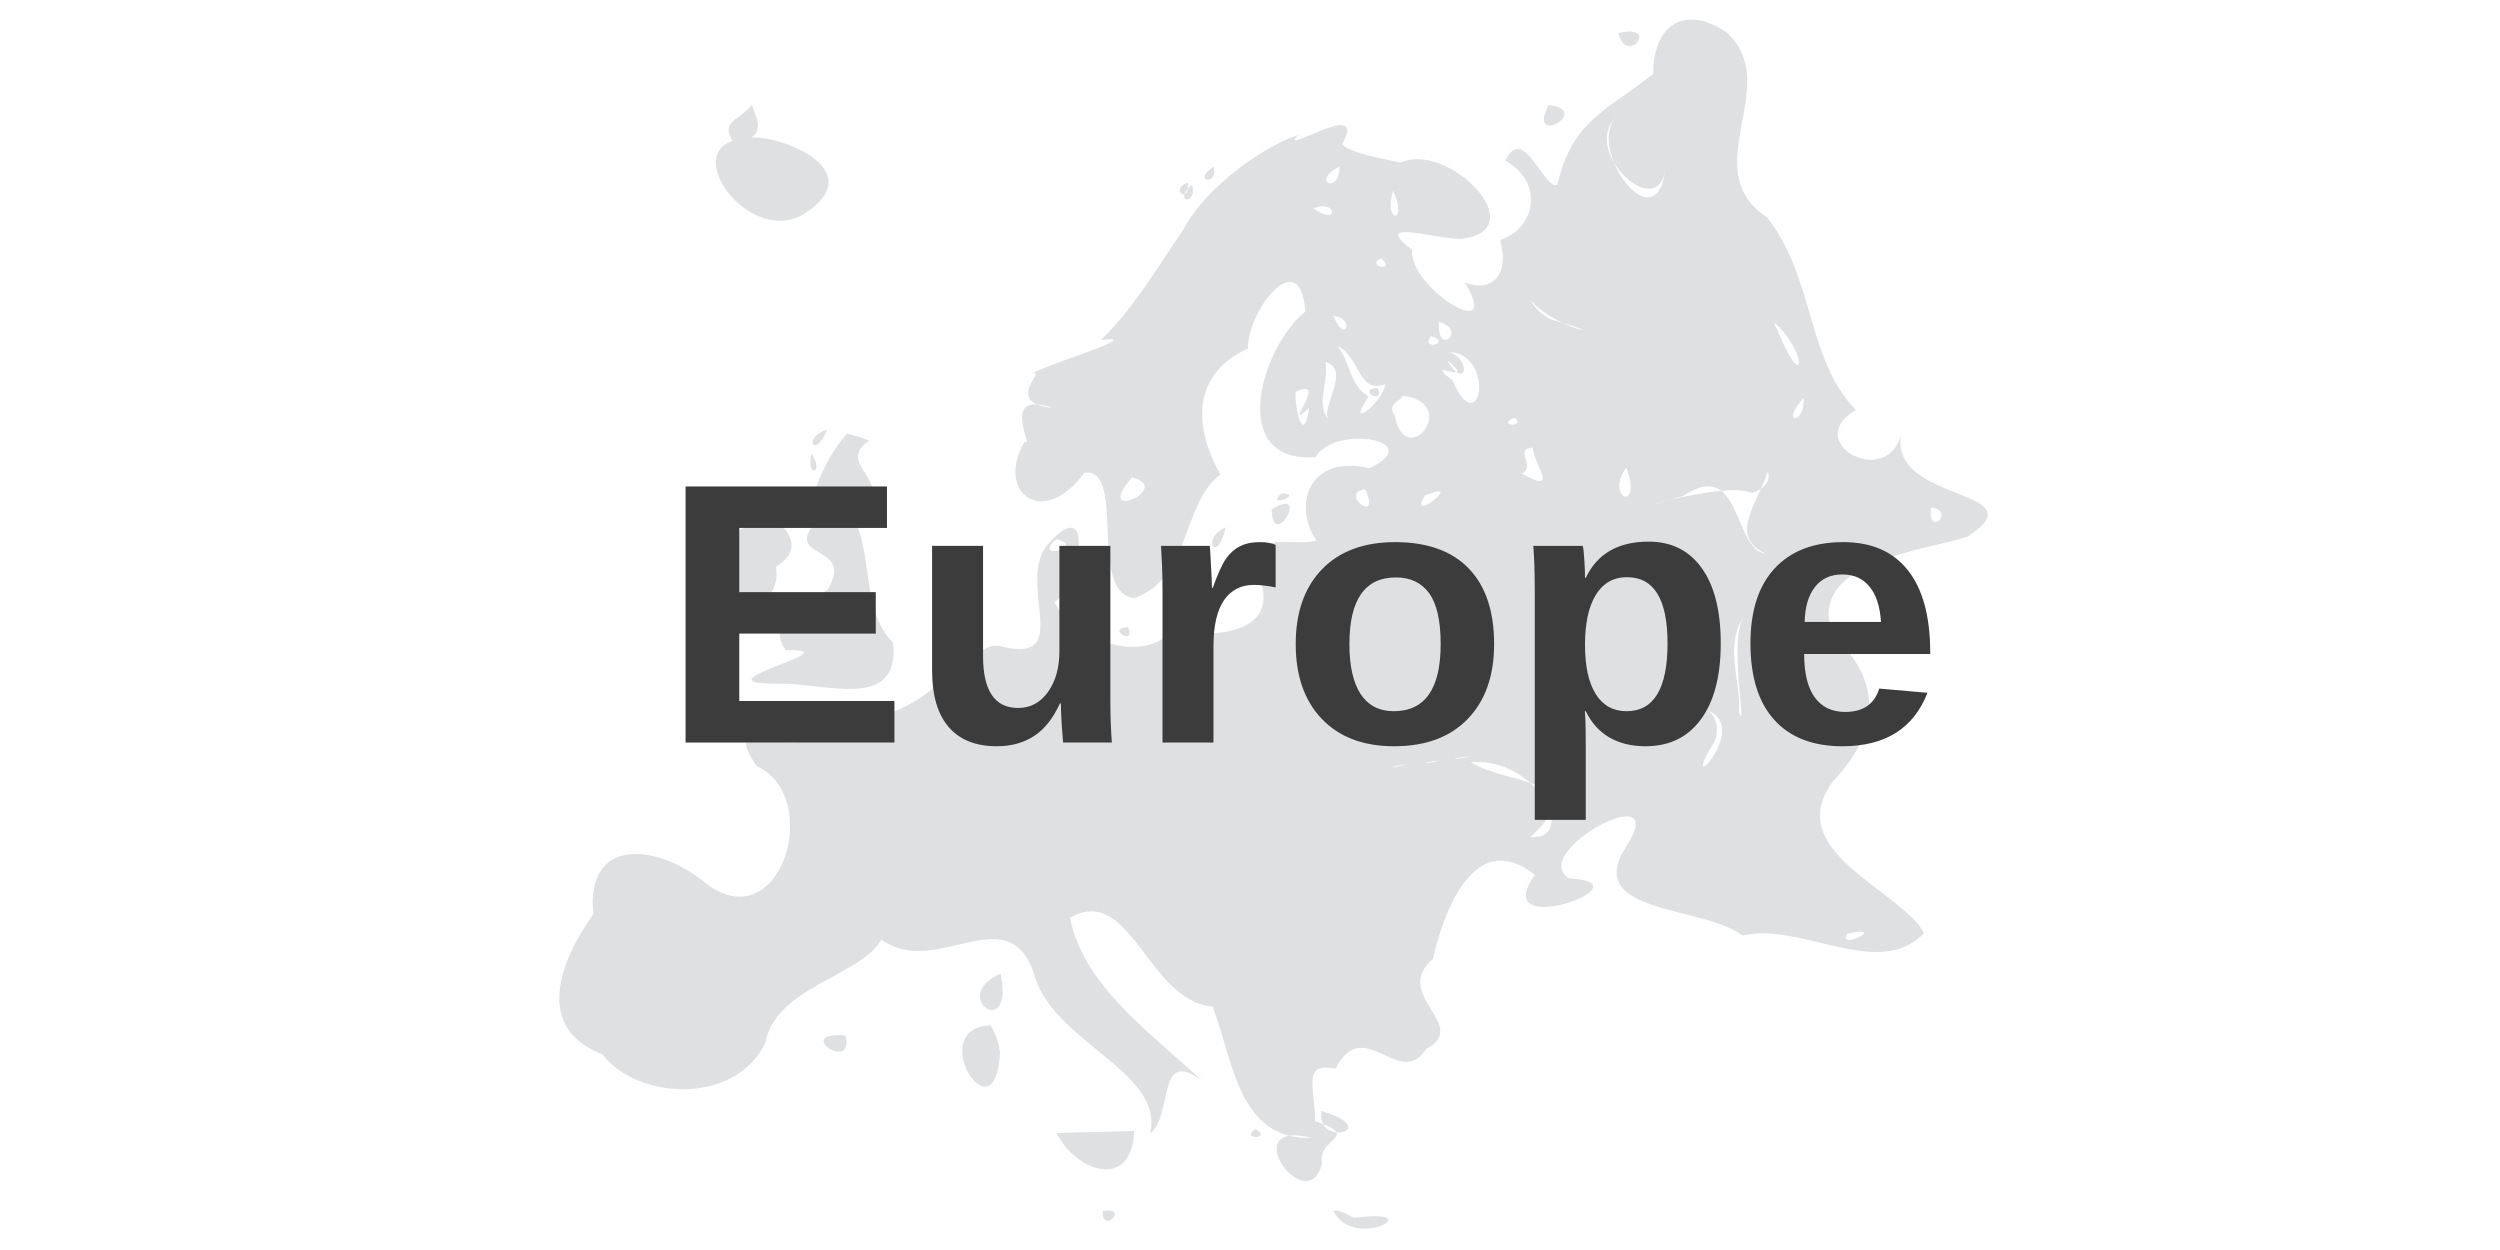
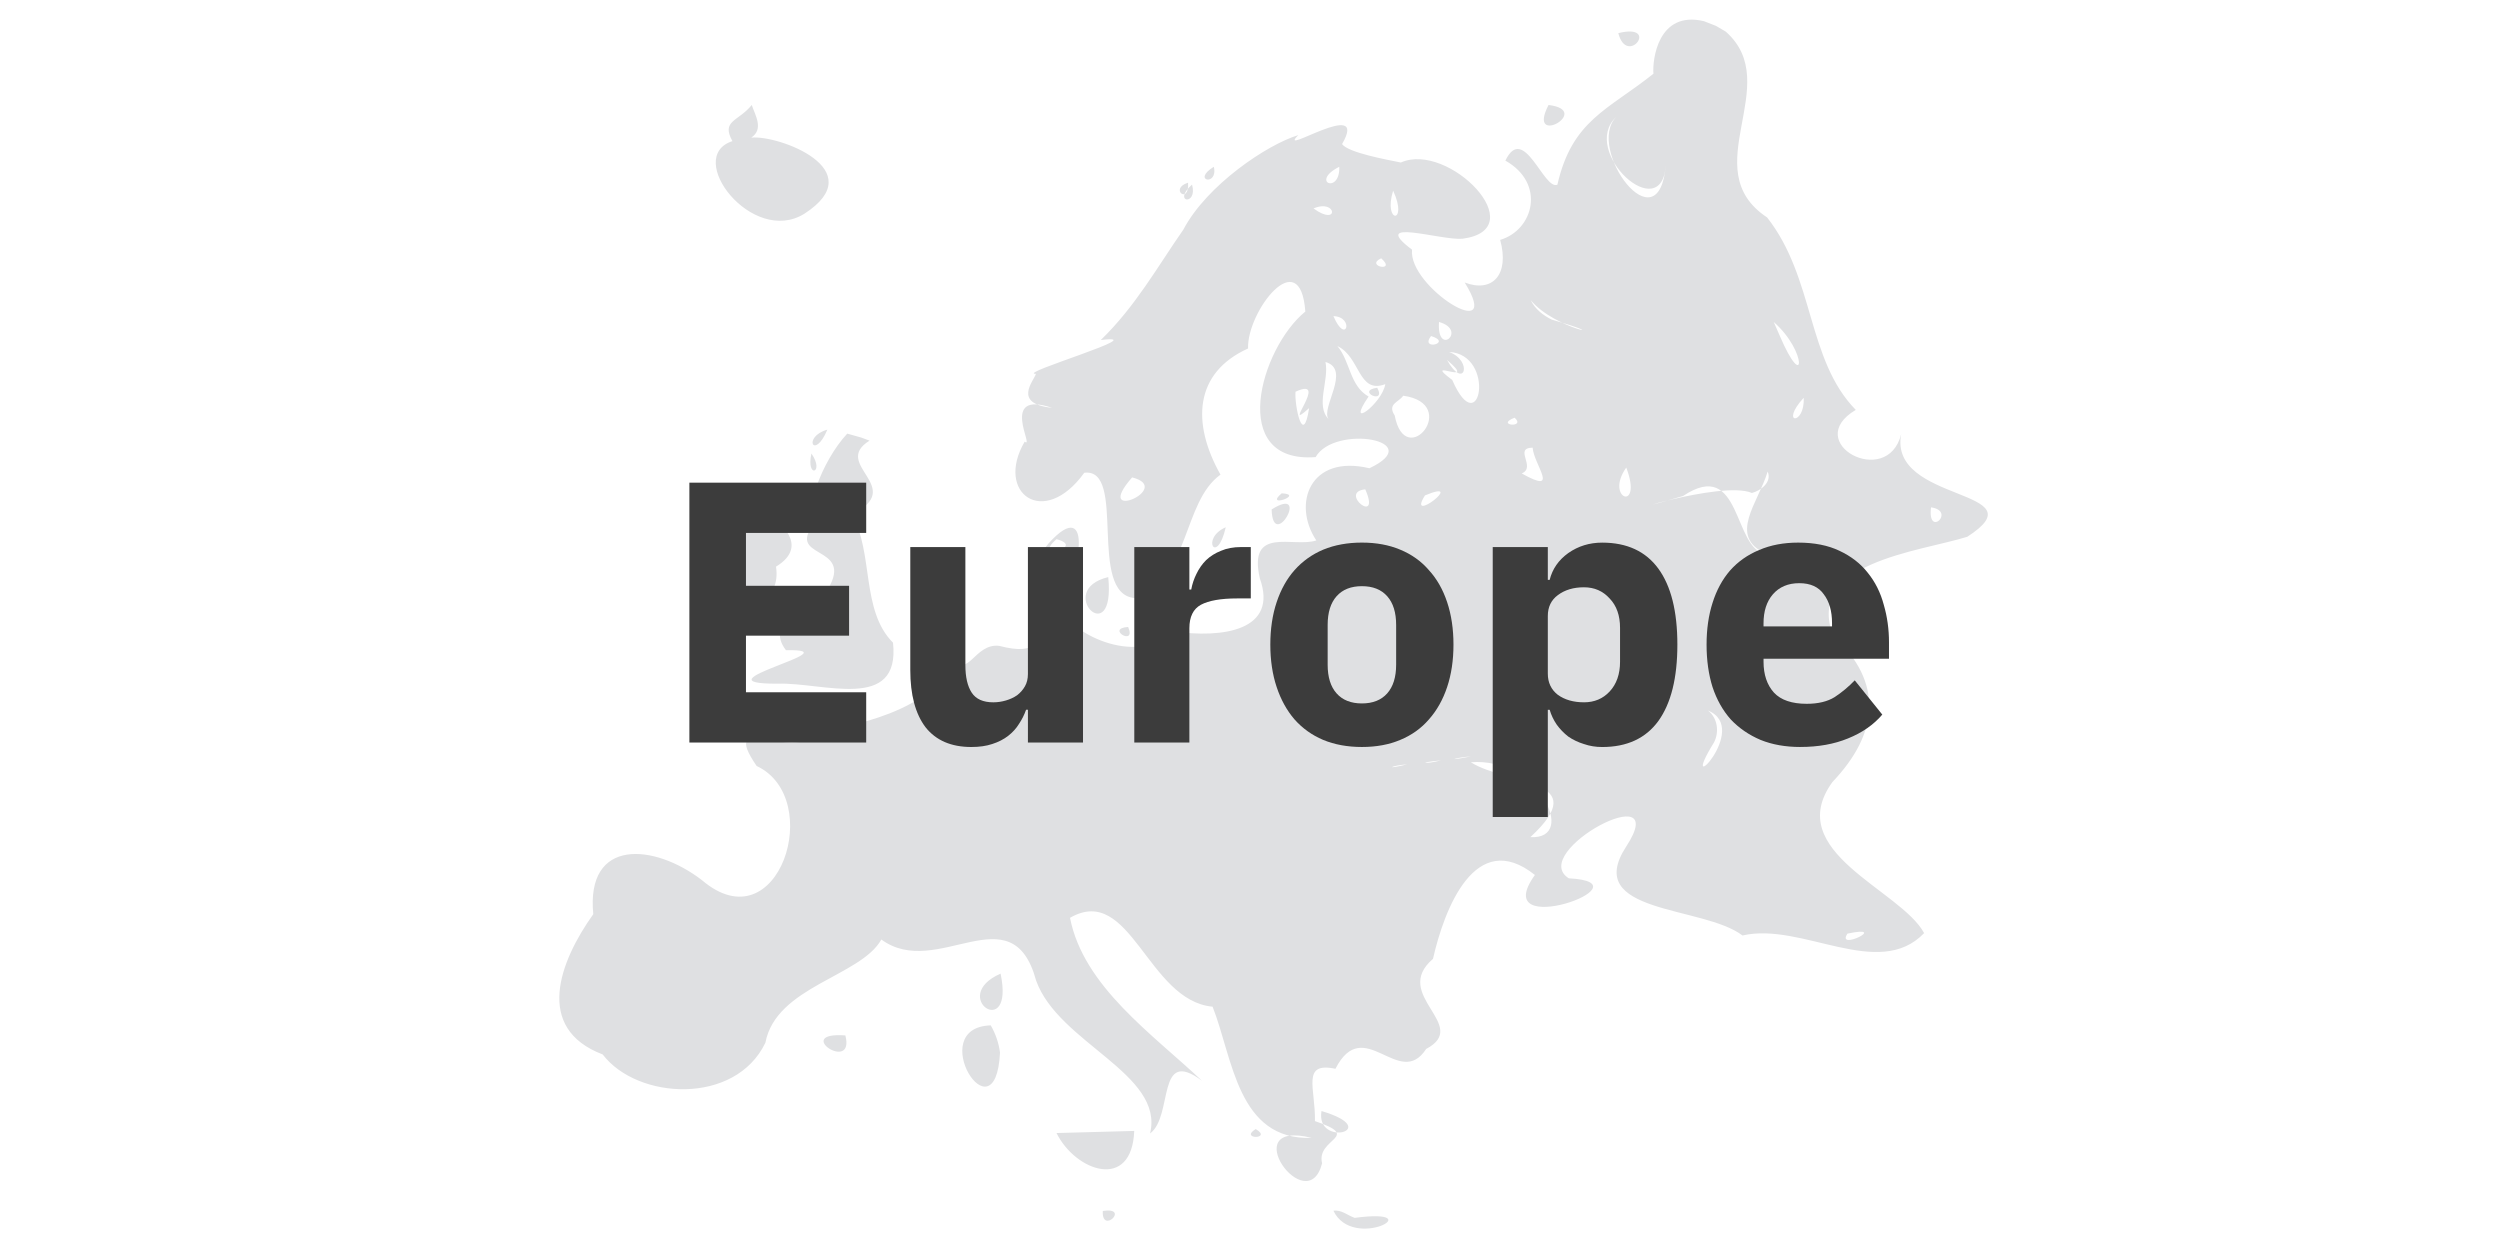
<svg xmlns="http://www.w3.org/2000/svg" width="157.111mm" height="78.523mm" viewBox="0 0 157.111 78.523" version="1.1" id="svg7822">
  <defs id="defs7816" />
  <g id="layer1" transform="translate(-50.71234,-167.0241)">
    <g transform="matrix(0.2429768,0,0,0.2429768,188.8303,194.2555)" id="layer1-5" style="fill:#dfe0e2;fill-opacity:1">
      <path style="fill:#dfe0e2;fill-opacity:1;fill-rule:evenodd;stroke:none;stroke-width:0.214;stroke-linecap:butt;stroke-linejoin:miter;stroke-miterlimit:4;stroke-dasharray:none;stroke-opacity:1" d="m -127.718,-106.593 c -11.934,-2.848 -13.378,10.078 -13.073,13.587 -11.742,9.383 -21.039,11.971 -24.84,28.704 -3.501,1.539 -8.715,-16.077 -13.453,-6.228 10.518,5.926 7.3,17.942 -1.345,20.502 2.472,9.042 -2.035,13.759 -9.177,11.023 10.272,16.591 -14.677,1.204 -13.619,-8.493 -11.286,-8.487 7.437,-2.348 13.027,-2.826 18.617,-2.436 -3.571,-25.254 -15.924,-19.716 -3.663,-0.748 -13.607,-2.537 -15.204,-4.767 7.274,-12.497 -17.312,3.634 -11.316,-2.322 -8.036,2.44 -23.631,12.881 -29.735,24.447 -6.639,9.523 -12.367,19.848 -21.357,28.56 14.179,-1.79 -22.174,8.768 -16.767,8.74 -0.567,1.875 -6.133,7.706 4.178,8.792 -13.91,-4.736 -4.353,10.842 -7.091,8.744 -7.774,13.287 4.935,22.613 15.412,8.049 11.149,-1.387 0.679,31.384 13.066,32.408 14.452,-5.186 12.211,-24.745 22.164,-31.922 -7.524,-13.38 -6.753,-26.358 7.134,-32.63 -0.33,-9.565 13.513,-27.482 14.813,-9.551 -11.706,9.535 -20.119,39.38 2.661,37.644 4.882,-8.559 29.185,-4.335 13.912,2.885 -15.421,-3.67 -20.015,9.237 -13.732,18.669 -5.88,1.97 -17.755,-3.889 -14.597,9.853 4.737,13.266 -9.197,15.64 -22.85,13.61 -7.591,8.619 -25.147,2.318 -30.227,-7.426 6.702,-5.439 10.442,-28.639 -1.627,-15.214 -8.827,10.08 7.36,31.731 -12.688,26.451 -6.422,-0.857 -8.441,9.189 -11.619,2.522 -4.36,14.671 -27.979,18.502 -36.97,19.993 -3.185,7.782 -24.334,-6.28 -14.177,8.548 17.827,8.347 5.669,46.418 -14.151,29.528 -12.32,-9.475 -30.046,-11.05 -28.104,8.801 -8.7,12.196 -15.375,29.508 2.436,36.281 8.968,11.764 34.281,13.212 42.08,-3.031 2.753,-14.583 24.671,-17.141 29.99,-26.7 14.384,10.591 33.782,-12.435 40.025,10.604 5.768,16.196 33.254,24.117 29.478,39.567 6.107,-4.531 1.53,-22.56 13.448,-13.62 -12.772,-12.055 -30.674,-24.396 -34.152,-42.159 15.651,-9.043 20.028,21.42 36.878,22.985 5.264,13.309 6.413,34.622 25.641,33.932 -20.095,-5.005 -1.131,21.45 2.679,6.574 -1.621,-6.549 10.652,-6.7 -1.848,-10.912 0.172,-8.43 -3.608,-15.415 5.302,-13.533 7.355,-14.378 16.501,5.619 23.465,-5.13 11.629,-6.156 -9.19,-13.893 1.763,-23.305 2.903,-12.827 10.954,-34.002 26.36,-21.694 -12.514,17.442 30.616,2.01 8.767,0.865 -10.741,-6.76 27.102,-26.973 14.855,-8.228 -11.478,17.552 19.908,15.232 30.073,23.018 15.288,-3.572 35.182,11.692 46.976,-0.617 -6.081,-11.261 -36.797,-20.993 -23.722,-39.072 11.949,-12.546 13.358,-25.753 0.176,-37.861 -7.25,-18.954 22.167,-21.663 34.711,-25.577 C -40.319,14.297 -80.125,18.113 -76.71,0.203 -80.295,14.558 -102.65,2.371 -88.458,-6.061 -101.173,-19.069 -99.035,-40.102 -111.386,-55.832 c -18.886,-12.504 4.713,-34.404 -10.697,-48.064 l -2.532,-1.484 -3.104,-1.213 z m -22.159,3.088 c 2.286,8.84 10.961,-2.694 0,0 z m -224.131,18.583 c -3.475,4.309 -7.972,3.994 -4.996,9.349 -12.6,4.064 5.105,27.196 18.616,18.776 17.591,-11.379 -6.707,-20.418 -13.75,-19.679 3.317,-2.202 1.021,-5.79 0.129,-8.446 z m 206.09,0 c -5.824,11.218 11.662,1.428 0,0 z m 17.499,3.088 c -9.526,8.922 11.913,28.618 12.843,12.326 -1.789,21.684 -20.846,-4.096 -12.843,-12.326 z m 20.642,0 c 0.734,1.453 0.596,1.18 0,0 z m -124.716,12.894 c -5.908,3.64 1.204,5.139 0,0 z m 32.452,0 c 0.236,7.262 -7.694,3.908 0,0 z m -39.116,4.117 c -5.016,1.589 0.403,5.864 0,0 z m 1.029,0.488 c -5.31,4.675 1.567,5.59 0,0 z m 52.01,1.571 c 4.048,8.732 -2.65,8.56 0,0 z m -20.587,4.605 c 6.071,-2.612 6.697,4.877 0,0 z m 17.499,12.894 c 4.201,3.738 -4.382,2.035 0,0 z m 38.683,10.835 c 6.266,7.628 23.205,10.143 5.423,5.021 -2.231,-1.096 -4.316,-2.734 -5.423,-5.021 z m -51.035,4.117 c 5.517,0.191 3.287,7.728 0,0 z m 27.305,1.517 c 7.55,2.109 -0.635,9.27 0,0 z m 86.575,0 c 8.86,7.77 8.022,18.765 1.517,3.467 z m -88.634,3.63 c 5.791,1.804 -3.039,3.946 0,0 z m -24.217,2.6 c 5.98,2.808 5.311,12.502 12.38,9.854 -0.78,5.038 -10.544,12.274 -4.316,3.203 -4.935,-2.81 -4.7,-9.062 -8.065,-13.057 z m 28.876,1.517 c 12.287,0.65 8.038,23.796 0.815,7.239 -8.306,-6.158 7.146,2.071 -1.357,-5.18 4.512,8.05 6.829,0.257 0.542,-2.059 z m -31.965,2.6 c 6.772,1.921 -1.355,12.007 0.811,14.775 -3.464,-3.461 0.189,-10.058 -0.811,-14.775 z m 13.382,6.664 c -5.748,0.813 2.52,4.588 0,0 z m -21.129,1.029 c 9.123,-4.188 -4.01,11.012 3.52,4.237 -1.593,10.402 -3.822,-0.901 -3.52,-4.237 z m 27.847,1.029 c 15.03,2.079 0.578,19.709 -2.195,5.108 -1.999,-3.032 1.116,-3.426 2.195,-5.108 z m 103.587,0.542 c 0.375,7.218 -6.361,6.945 0,0 z m -74.765,5.147 c 3.087,2.764 -5.189,1.992 0,0 z m -177.755,3.088 c -6.558,1.859 -3.41,8.131 0,0 z m 5.147,1.029 c -6.737,7.199 -11.731,21.41 -7.721,22.307 -9.595,10.739 10.08,5.85 2.608,18.088 -5.097,3.469 -16.48,8.196 -10.74,15.625 18.121,-0.384 -24.685,8.745 -2.156,8.659 11.779,-0.406 31.785,7.444 29.845,-10.608 -8.366,-8.323 -4.956,-23.371 -10.665,-33.164 14.399,-7.087 -5.467,-12.842 4.593,-19.093 l -2.115,-0.786 z m 177.268,3.63 c 0.305,4.407 7.291,12.356 -2.821,6.671 3.855,-1.622 -2.216,-6.582 2.821,-6.671 z m -186.532,1.517 c -1.473,6.585 3.552,5.124 0,0 z m 210.749,3.63 c 4.452,11.733 -5.738,8.1 0,0 z m 36.57,1.029 c -2.41,8.131 -10.418,16.699 -0.444,21.265 -8.573,-0.878 -6.163,-25.132 -21.452,-14.929 -22.653,6.71 9.855,-4.288 17.821,-0.79 2.309,-0.606 5.247,-2.808 4.075,-5.545 z m -164.374,1.517 c 11.099,2.816 -10.611,12.104 0,0 z m -83.487,2.6 c -6.175,1.16 2.267,4.137 0,0 z m 143.786,0.488 c 4.228,9.641 -7.126,0.719 0,0 z m -21.617,1.029 c -4.705,3.988 6.134,0.291 0,0 z m 37.057,0.542 c 11.181,-4.658 -5.009,7.956 0,0 z m 130.892,3.088 c 6.575,0.941 -0.997,8.056 0,0 z m -170.55,0.542 c 0.318,11.239 10.319,-6.495 0,0 z m -131.922,1.029 c -5.553,6.048 -14.825,6.439 -12.571,14.821 -18.853,10.69 19.063,17.119 16.306,-1.056 9.245,-5.666 -0.283,-12.04 -0.568,-12.586 -0.436,1.015 -4.558,0.881 -3.167,-1.18 z m 120.057,3.576 c -6.592,2.869 -2.302,10.111 0,0 z m -43.775,3.088 c 7.893,2.06 -6.659,5.708 0,0 z m 13.382,9.806 c -14.122,3.393 1.953,19.436 0,0 z m -10.835,3.088 c -5.029,8.675 10.118,0.736 0,0 z m 175.209,7.206 c -4.073,5.943 1.06,30.658 -1.239,24.737 0.582,-8.183 -3.914,-17.275 1.239,-24.737 z m -159.227,2.601 c -6.029,0.388 2.247,5.193 0,0 z m 126.775,7.693 c 1.004,2.341 1.47,3.429 0,0 z m 43.288,1.571 c -2.341,1.004 -3.429,1.47 0,0 z m -20.1,12.352 c 11.394,4.612 -8.381,24.37 1.571,8.235 1.395,-2.672 0.922,-6.353 -1.571,-8.235 z m -61.329,11.865 c -6.768,1.362 -4.342,0.346 0,0 z m -163.832,1.029 -1.324,3.332 z m 156.085,0 c -4.082,1.086 -6.446,0.609 0,0 z m 7.747,0.488 c 17.104,-1.453 27.975,20.051 15.399,19.363 16.644,-15.383 -5.724,-13.279 -15.399,-19.363 z m -16.47,0.542 c -6.115,1.495 -4.134,0.274 0,0 z m -148.933,4.117 -1.152,3.888 z m 262.814,39.658 c 11.096,-2.343 -3.112,4.682 0,0 z m -219.038,10.348 c -13.688,6.023 3.73,17.707 0,0 z m -2.546,13.382 c -17.334,0.543 1.227,30.13 2.398,7.052 -0.319,-2.479 -1.149,-4.888 -2.398,-7.052 z m -37.599,2.601 c -13.884,-1.006 2.553,9.961 0,0 z m 123.145,19.558 c -1.592,9.603 16.368,4.838 0,0 z m -17.012,4.659 c -4.394,2.722 4.529,2.687 0,0 z m -31.423,0.488 -20.1,0.542 c 4.948,9.973 19.504,15.04 20.1,-0.542 z m 51.523,20.641 c 5.085,10.673 25.729,-0.856 5.493,1.842 -1.824,-0.632 -3.408,-2.148 -5.493,-1.842 z m -59.649,0.054 c -0.359,6.21 7.192,-1.101 0,0 z" id="path4103" />
    </g>
-     <text id="EU_Text" y="213.687" x="92.235" style="font-style:normal;font-variant:normal;font-weight:bold;font-stretch:normal;font-size:23.395px;line-height:1.25;font-family:'Liberation Sans';-inkscape-font-specification:'Liberation Sans Bold';letter-spacing:0px;word-spacing:0px;fill:#3c3c3c;fill-opacity:1;stroke:none;stroke-width:0.585" xml:space="preserve">
-       <tspan style="font-style:normal;font-variant:normal;font-weight:bold;font-stretch:normal;font-family:'Liberation Sans';-inkscape-font-specification:'Liberation Sans Bold';fill:#3c3c3c;fill-opacity:1;stroke-width:0.585" y="213.687" x="92.235" id="tspan4520">Europe</tspan>
-     </text>
+     <g aria-label="Europe" style="font-style:normal;font-variant:normal;font-weight:bold;font-stretch:normal;font-size:23.395px;line-height:1.25;font-family:'IBM Plex Sans';-inkscape-font-specification:'IBM Plex Sans Bold';letter-spacing:0px;word-spacing:0px;fill:#3c3c3c;fill-opacity:1;stroke:none;stroke-width:0.585" id="EU_Text">
+       <path d="m 94.036,213.687 v -16.33 h 11.112 v 3.158 h -7.556 v 3.322 h 6.48 v 3.135 h -6.48 v 3.556 h 7.556 v 3.158 z" style="font-style:normal;font-variant:normal;font-weight:bold;font-stretch:normal;font-family:'IBM Plex Sans';-inkscape-font-specification:'IBM Plex Sans Bold';fill:#3c3c3c;fill-opacity:1;stroke-width:0.585" id="path4486" />
+       <path d="m 115.312,211.629 h -0.117 q -0.164,0.468 -0.445,0.889 -0.257,0.421 -0.678,0.749 -0.421,0.328 -1.006,0.515 -0.561,0.187 -1.31,0.187 -1.895,0 -2.878,-1.24 -0.959,-1.263 -0.959,-3.603 v -7.72 h 3.462 v 7.416 q 0,1.123 0.398,1.731 0.398,0.608 1.357,0.608 0.398,0 0.795,-0.117 0.398,-0.117 0.702,-0.328 0.304,-0.234 0.491,-0.561 0.187,-0.328 0.187,-0.772 v -7.978 h 3.462 v 12.282 h -3.462 z" style="font-style:normal;font-variant:normal;font-weight:bold;font-stretch:normal;font-family:'IBM Plex Sans';-inkscape-font-specification:'IBM Plex Sans Bold';fill:#3c3c3c;fill-opacity:1;stroke-width:0.585" id="path4488" />
+       <path d="m 121.996,213.687 v -12.282 h 3.462 v 2.667 h 0.117 q 0.094,-0.515 0.328,-0.983 0.234,-0.491 0.608,-0.866 0.398,-0.374 0.936,-0.585 0.538,-0.234 1.263,-0.234 h 0.608 v 3.228 h -0.866 q -1.521,0 -2.269,0.398 -0.725,0.398 -0.725,1.474 v 7.182 z" style="font-style:normal;font-variant:normal;font-weight:bold;font-stretch:normal;font-family:'IBM Plex Sans';-inkscape-font-specification:'IBM Plex Sans Bold';fill:#3c3c3c;fill-opacity:1;stroke-width:0.585" id="path4490" />
+       <path d="m 136.3,213.968 q -1.357,0 -2.433,-0.445 -1.053,-0.445 -1.801,-1.287 -0.725,-0.842 -1.123,-2.035 -0.398,-1.193 -0.398,-2.667 0,-1.474 0.398,-2.667 0.398,-1.193 1.123,-2.012 0.749,-0.842 1.801,-1.287 1.076,-0.445 2.433,-0.445 1.357,0 2.41,0.445 1.076,0.445 1.801,1.287 0.749,0.819 1.146,2.012 0.398,1.193 0.398,2.667 0,1.474 -0.398,2.667 -0.398,1.193 -1.146,2.035 -0.725,0.842 -1.801,1.287 -1.053,0.445 -2.41,0.445 z m 0,-2.737 q 1.029,0 1.591,-0.632 0.561,-0.632 0.561,-1.801 v -2.503 q 0,-1.17 -0.561,-1.801 -0.561,-0.632 -1.591,-0.632 -1.029,0 -1.591,0.632 -0.561,0.632 -0.561,1.801 v 2.503 q 0,1.17 0.561,1.801 0.561,0.632 1.591,0.632 z" style="font-style:normal;font-variant:normal;font-weight:bold;font-stretch:normal;font-family:'IBM Plex Sans';-inkscape-font-specification:'IBM Plex Sans Bold';fill:#3c3c3c;fill-opacity:1;stroke-width:0.585" id="path4492" />
+       <path d="m 144.522,201.405 h 3.462 v 2.059 h 0.117 q 0.257,-1.029 1.17,-1.684 0.936,-0.655 2.129,-0.655 2.339,0 3.533,1.638 1.193,1.638 1.193,4.773 0,3.135 -1.193,4.796 -1.193,1.638 -3.533,1.638 -0.608,0 -1.146,-0.187 -0.538,-0.164 -0.983,-0.468 -0.421,-0.328 -0.725,-0.749 -0.304,-0.445 -0.445,-0.936 h -0.117 v 6.738 h -3.462 z m 5.732,9.756 q 0.983,0 1.614,-0.678 0.655,-0.702 0.655,-1.872 v -2.129 q 0,-1.17 -0.655,-1.848 -0.632,-0.702 -1.614,-0.702 -0.983,0 -1.638,0.491 -0.632,0.468 -0.632,1.31 v 3.626 q 0,0.842 0.632,1.333 0.655,0.468 1.638,0.468 z" style="font-style:normal;font-variant:normal;font-weight:bold;font-stretch:normal;font-family:'IBM Plex Sans';-inkscape-font-specification:'IBM Plex Sans Bold';fill:#3c3c3c;fill-opacity:1;stroke-width:0.585" id="path4494" />
+       <path d="m 163.856,213.968 q -1.404,0 -2.503,-0.445 -1.1,-0.468 -1.872,-1.287 -0.749,-0.842 -1.146,-2.035 -0.374,-1.193 -0.374,-2.667 0,-1.45 0.374,-2.62 0.374,-1.193 1.1,-2.035 0.749,-0.842 1.825,-1.287 1.076,-0.468 2.456,-0.468 1.521,0 2.597,0.515 1.1,0.515 1.778,1.38 0.702,0.866 1.006,2.012 0.328,1.123 0.328,2.363 v 1.029 h -7.884 v 0.187 q 0,1.217 0.655,1.942 0.655,0.702 2.059,0.702 1.076,0 1.755,-0.421 0.678,-0.445 1.263,-1.053 l 1.731,2.152 q -0.819,0.959 -2.152,1.497 -1.31,0.538 -2.995,0.538 z m -0.07,-10.294 q -1.053,0 -1.661,0.702 -0.585,0.678 -0.585,1.825 v 0.187 h 4.305 v -0.211 q 0,-1.123 -0.515,-1.801 -0.491,-0.702 -1.544,-0.702 z" style="font-style:normal;font-variant:normal;font-weight:bold;font-stretch:normal;font-family:'IBM Plex Sans';-inkscape-font-specification:'IBM Plex Sans Bold';fill:#3c3c3c;fill-opacity:1;stroke-width:0.585" id="path4496" />
+     </g>
  </g>
</svg>
